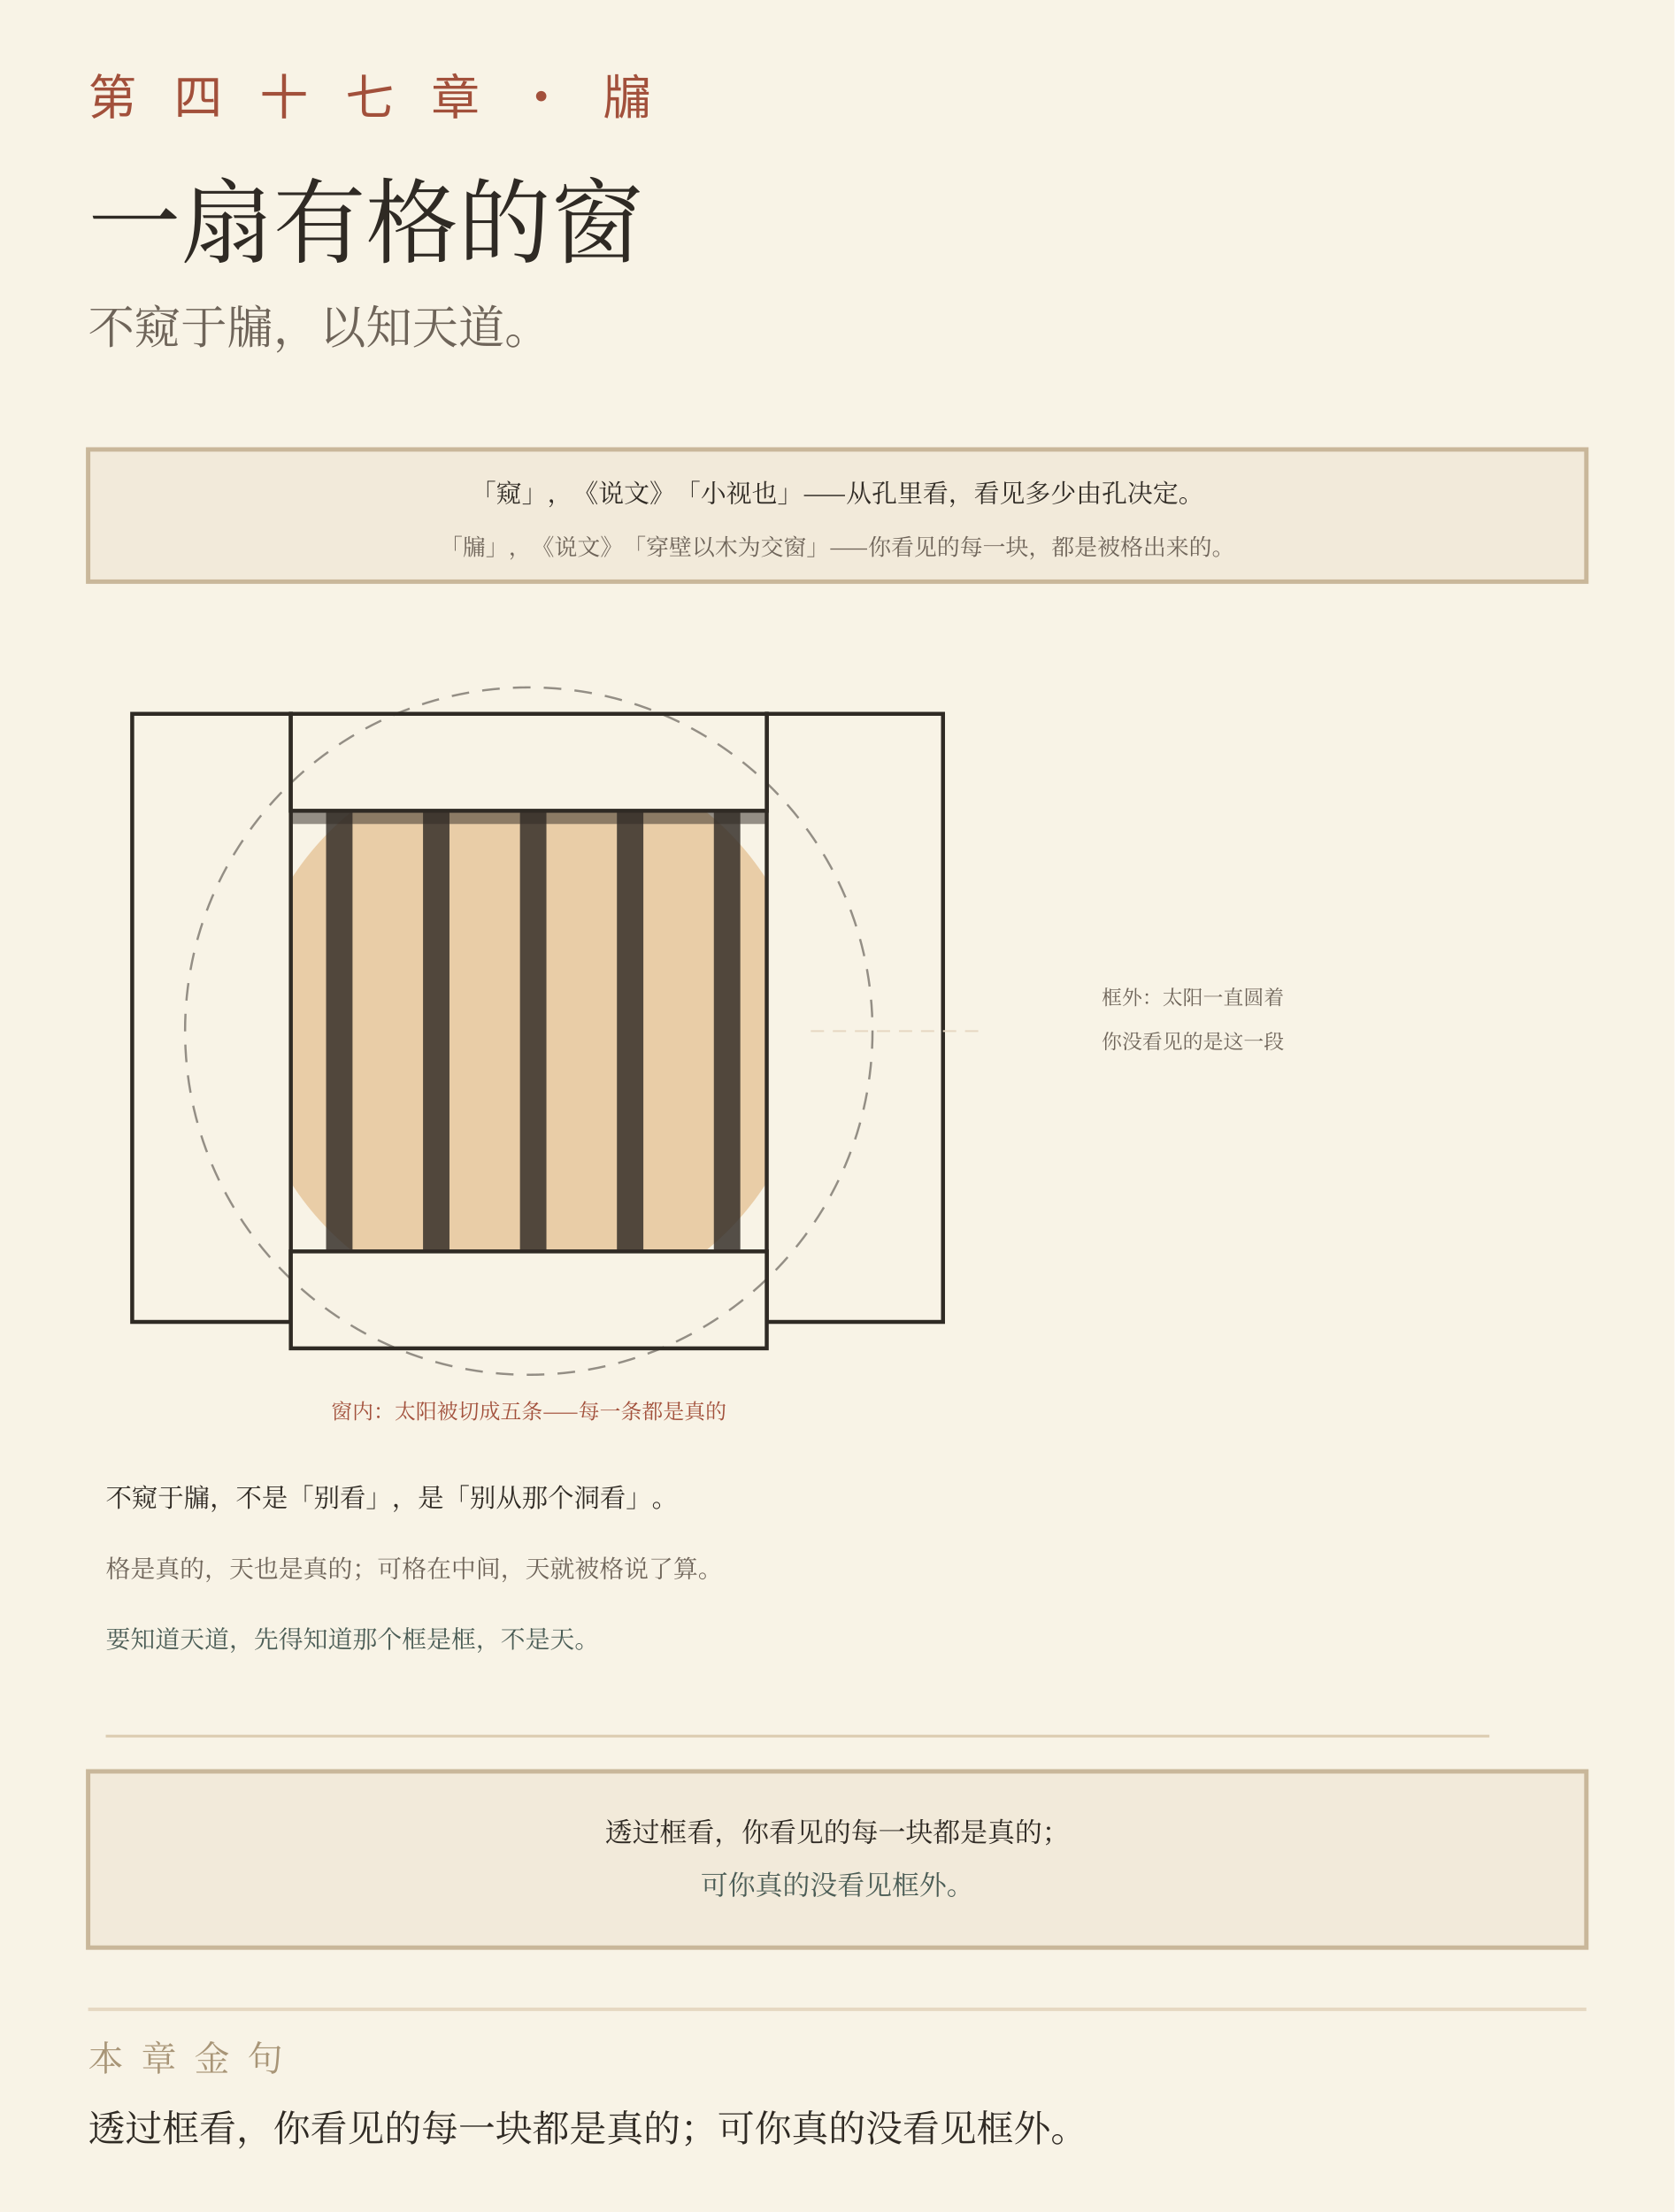
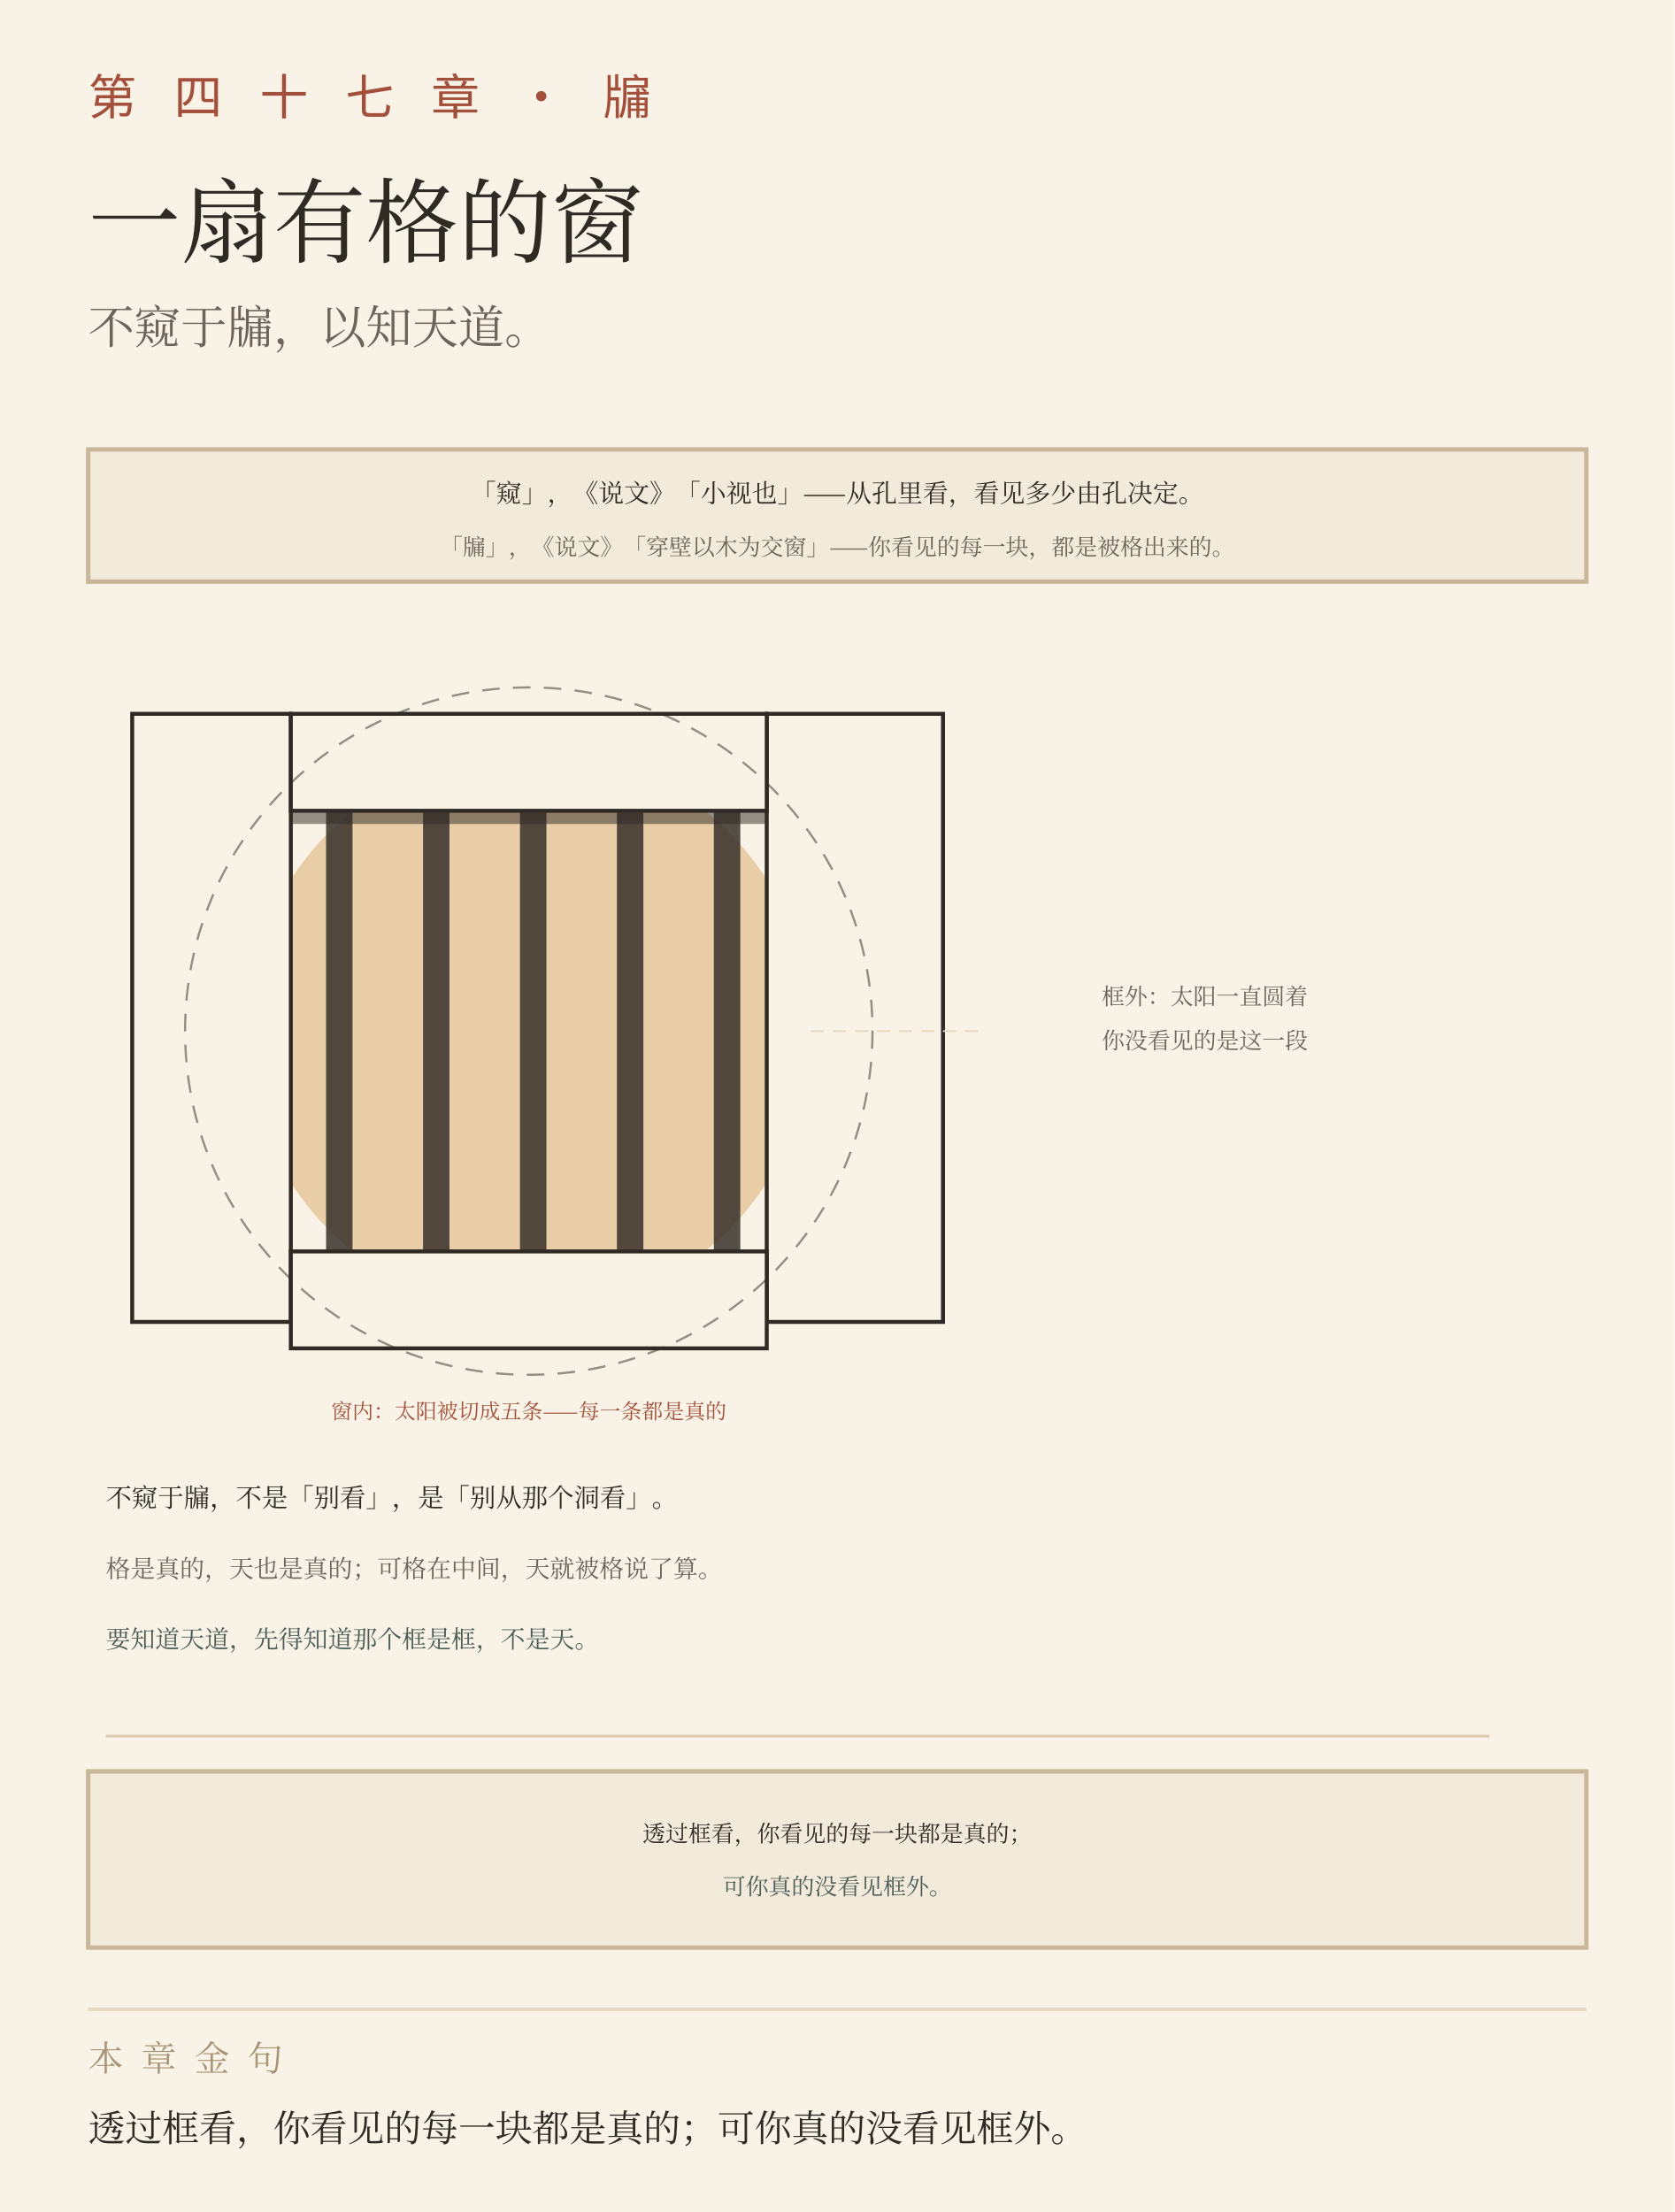
<svg xmlns="http://www.w3.org/2000/svg" viewBox="0 0 380 502" role="img" aria-label="透过框看，看见的每一块都是真的" font-family="'Noto Serif CJK SC','Noto Serif SC','Songti SC',serif">
  <defs>
    <marker id="arr" viewBox="0 0 10 10" refX="9" refY="5" markerWidth="6" markerHeight="6" orient="auto">
      <path d="M0 0 L10 5 L0 10 z" fill="#6E6459" />
    </marker>
    <marker id="arr2" viewBox="0 0 10 10" refX="9" refY="5" markerWidth="6" markerHeight="6" orient="auto">
      <path d="M0 0 L10 5 L0 10 z" fill="#4A5C55" />
    </marker>
    <marker id="arrL" viewBox="0 0 10 10" refX="1" refY="5" markerWidth="6" markerHeight="6" orient="auto">
      <path d="M10 0 L0 5 L10 10 z" fill="#4A5C55" />
    </marker>
    <marker id="arrS" viewBox="0 0 10 10" refX="9" refY="5" markerWidth="6" markerHeight="6" orient="auto">
      <path d="M0 0 L10 5 L0 10 z" fill="#A2503B" />
    </marker>
  </defs>
  <rect x="0" y="0" width="380" height="502" fill="#F8F3E6" />
  <text x="20" y="26" font-size="11" fill="#A2503B" font-family="'Noto Sans CJK SC','Noto Sans SC',sans-serif" letter-spacing="3">第 四 十 七 章 · 牖</text>
  <text x="20" y="58" font-size="21" fill="#2F2A24">一扇有格的窗</text>
  <text x="20" y="78" font-size="10.5" fill="#6E6459">不窥于牖，以知天道。</text>
  <rect x="20" y="102" width="340" height="30" fill="#F2EADA" stroke="#C9B79A" stroke-width="1.0" />
  <text x="190" y="114" font-size="5.8" fill="#2F2A24" text-anchor="middle">「窥」，《说文》「小视也」——从孔里看，看见多少由孔决定。</text>
  <text x="190" y="126" font-size="5.2" fill="#6E6459" text-anchor="middle">「牖」，《说文》「穿壁以木为交窗」——你看见的每一块，都是被格出来的。</text>
  <circle cx="120" cy="234" r="64" fill="#E8C9A0" opacity="0.9" />
  <rect x="30" y="162" width="36" height="138" fill="#F8F3E6" stroke="#2F2A24" stroke-width="0.9" />
  <rect x="174" y="162" width="40" height="138" fill="#F8F3E6" stroke="#2F2A24" stroke-width="0.9" />
  <rect x="66" y="162" width="108" height="22" fill="#F8F3E6" stroke="#2F2A24" stroke-width="0.9" />
  <rect x="66" y="284" width="108" height="22" fill="#F8F3E6" stroke="#2F2A24" stroke-width="0.9" />
  <rect x="74" y="184" width="6" height="100" fill="#2F2A24" opacity="0.82" />
  <rect x="96" y="184" width="6" height="100" fill="#2F2A24" opacity="0.82" />
  <rect x="118" y="184" width="6" height="100" fill="#2F2A24" opacity="0.82" />
  <rect x="140" y="184" width="6" height="100" fill="#2F2A24" opacity="0.82" />
  <rect x="162" y="184" width="6" height="100" fill="#2F2A24" opacity="0.82" />
  <rect x="66" y="184" width="108" height="3" fill="#2F2A24" opacity="0.5" />
  <circle cx="120" cy="234" r="78" fill="none" stroke="#2F2A24" stroke-width="0.5" stroke-dasharray="4 3" opacity="0.5" />
  <line x1="184" y1="234" x2="222" y2="234" stroke="#E6D8C2" stroke-width="0.4" stroke-dasharray="3 2" />
-   <text x="250" y="228" font-size="4.6" fill="#6E6459">框外：太阳一直圆着</text>
-   <text x="250" y="238" font-size="4.6" fill="#6E6459">你没看见的是这一段</text>
+   <text x="250" y="228" font-size="5.2" fill="#6E6459">框外：太阳一直圆着</text>
+   <text x="250" y="238" font-size="5.2" fill="#6E6459">你没看见的是这一段</text>
  <text x="120" y="322" font-size="4.8" fill="#A2503B" text-anchor="middle">窗内：太阳被切成五条——每一条都是真的</text>
  <text x="24" y="342" font-size="5.9" fill="#2F2A24">不窥于牖，不是「别看」，是「别从那个洞看」。</text>
  <text x="24" y="358" font-size="5.6" fill="#6E6459">格是真的，天也是真的；可格在中间，天就被格说了算。</text>
  <text x="24" y="374" font-size="5.6" fill="#4A5C55">要知道天道，先得知道那个框是框，不是天。</text>
  <line x1="24" y1="394" x2="338" y2="394" stroke="#DCCBB0" stroke-width="0.6" />
  <rect x="20" y="402" width="340" height="40" fill="#F2EADA" stroke="#C9B79A" stroke-width="1.0" />
-   <text x="190" y="418" font-size="6.2" fill="#2F2A24" text-anchor="middle">透过框看，你看见的每一块都是真的；</text>
-   <text x="190" y="430" font-size="6.2" fill="#4A5C55" text-anchor="middle">可你真的没看见框外。</text>
+   <text x="190" y="418" font-size="5.2" fill="#2F2A24" text-anchor="middle">透过框看，你看见的每一块都是真的；</text>
+   <text x="190" y="430" font-size="5.2" fill="#4A5C55" text-anchor="middle">可你真的没看见框外。</text>
  <line x1="20" y1="456" x2="360" y2="456" stroke="#E6D8C2" stroke-width="0.8" />
  <text x="20" y="470" font-size="8.0" fill="#A89577" letter-spacing="1">本 章 金 句</text>
  <text x="20" y="486" font-size="8.4" fill="#2F2A24">透过框看，你看见的每一块都是真的；可你真的没看见框外。</text>
</svg>
